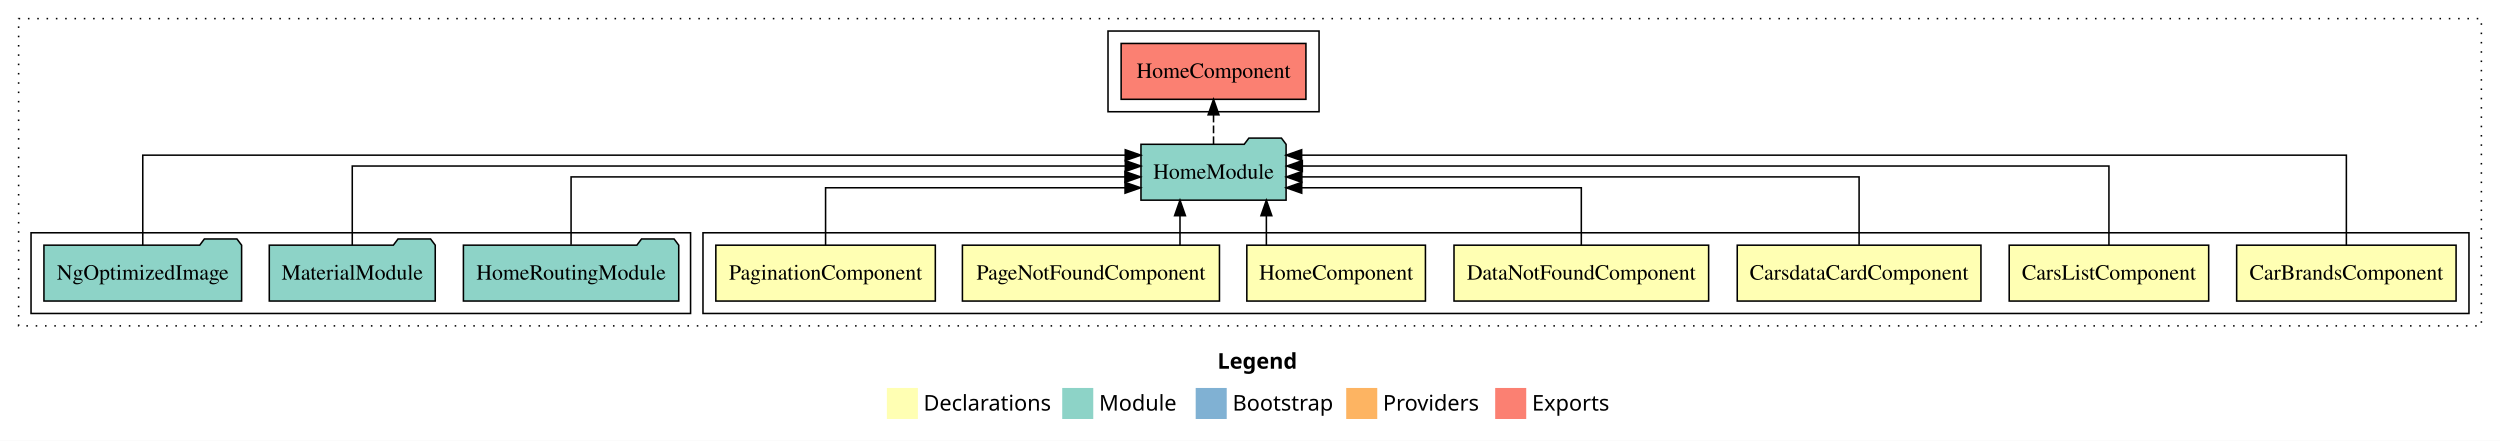
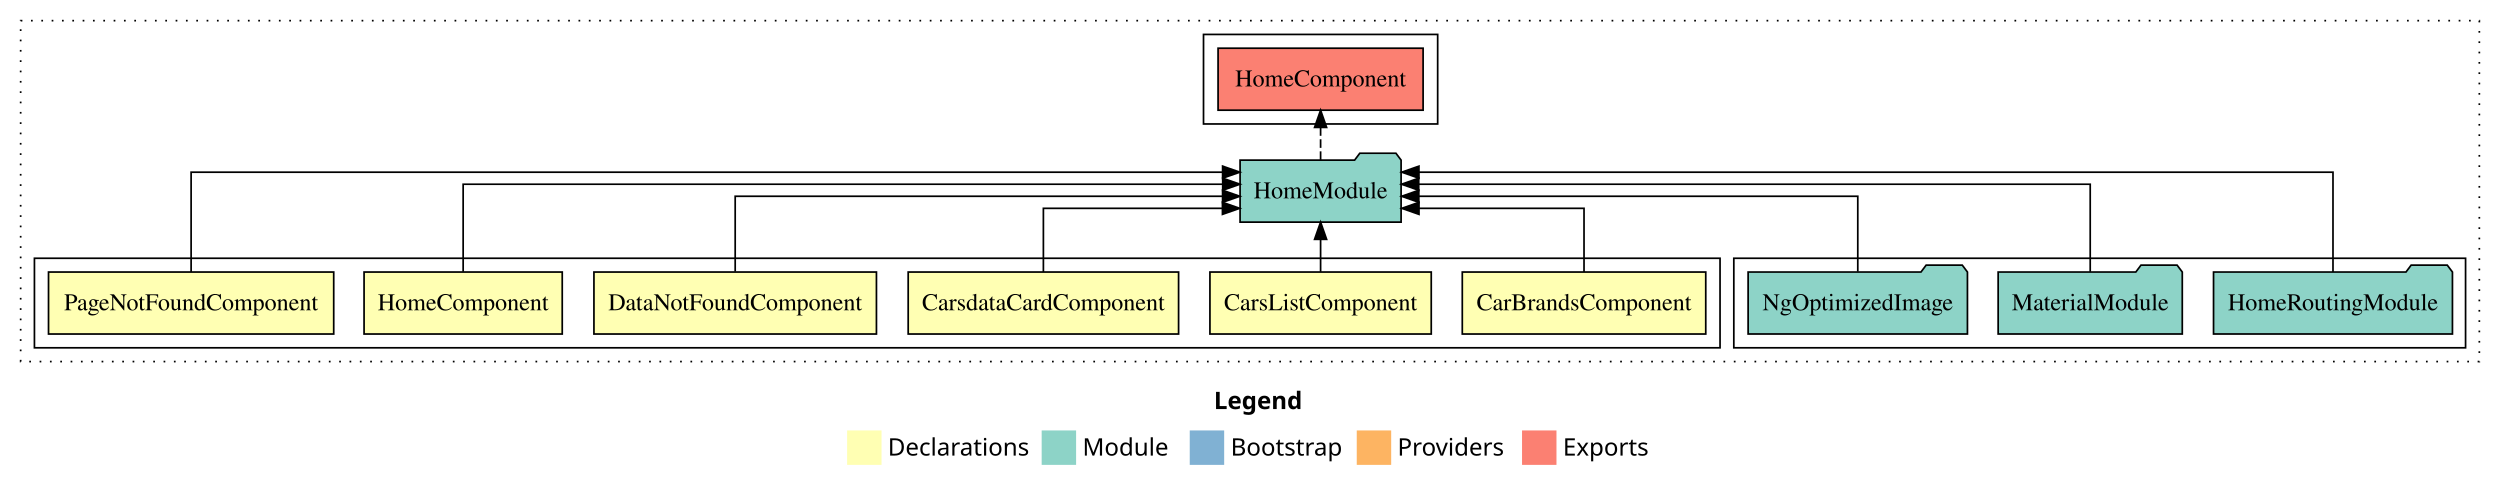
- <svg xmlns="http://www.w3.org/2000/svg" width="1611pt" height="284pt" viewBox="0.00 0.00 1611.00 284.00">
+ <svg xmlns="http://www.w3.org/2000/svg" width="1452pt" height="284pt" viewBox="0.00 0.00 1452.00 284.00">
  <g id="graph0" class="graph" transform="scale(1 1) rotate(0) translate(4 280)">
-     <polygon fill="white" stroke="transparent" points="-4,4 -4,-280 1607,-280 1607,4 -4,4" />
-     <text text-anchor="start" x="780.51" y="-42.4" font-family="Times-12" font-weight="bold" font-size="14.00">Legend</text>
-     <polygon fill="#ffffb3" stroke="transparent" points="567.5,-10 567.5,-30 587.5,-30 587.5,-10 567.5,-10" />
-     <text text-anchor="start" x="591.13" y="-15.4" font-family="Times-12" font-size="14.00">  Declarations</text>
-     <polygon fill="#8dd3c7" stroke="transparent" points="680.5,-10 680.5,-30 700.5,-30 700.5,-10 680.5,-10" />
-     <text text-anchor="start" x="704.23" y="-15.4" font-family="Times-12" font-size="14.00">  Module</text>
-     <polygon fill="#80b1d3" stroke="transparent" points="766.5,-10 766.5,-30 786.5,-30 786.5,-10 766.5,-10" />
-     <text text-anchor="start" x="790.28" y="-15.4" font-family="Times-12" font-size="14.00">  Bootstrap</text>
-     <polygon fill="#fdb462" stroke="transparent" points="863.5,-10 863.5,-30 883.5,-30 883.5,-10 863.5,-10" />
-     <text text-anchor="start" x="887.17" y="-15.4" font-family="Times-12" font-size="14.00">  Providers</text>
-     <polygon fill="#fb8072" stroke="transparent" points="959.5,-10 959.5,-30 979.5,-30 979.5,-10 959.5,-10" />
-     <text text-anchor="start" x="983.23" y="-15.4" font-family="Times-12" font-size="14.00">  Exports</text>
+     <polygon fill="white" stroke="transparent" points="-4,4 -4,-280 1448,-280 1448,4 -4,4" />
+     <text text-anchor="start" x="701.01" y="-42.4" font-family="Times-12" font-weight="bold" font-size="14.00">Legend</text>
+     <polygon fill="#ffffb3" stroke="transparent" points="488,-10 488,-30 508,-30 508,-10 488,-10" />
+     <text text-anchor="start" x="511.63" y="-15.4" font-family="Times-12" font-size="14.00">  Declarations</text>
+     <polygon fill="#8dd3c7" stroke="transparent" points="601,-10 601,-30 621,-30 621,-10 601,-10" />
+     <text text-anchor="start" x="624.73" y="-15.4" font-family="Times-12" font-size="14.00">  Module</text>
+     <polygon fill="#80b1d3" stroke="transparent" points="687,-10 687,-30 707,-30 707,-10 687,-10" />
+     <text text-anchor="start" x="710.78" y="-15.4" font-family="Times-12" font-size="14.00">  Bootstrap</text>
+     <polygon fill="#fdb462" stroke="transparent" points="784,-10 784,-30 804,-30 804,-10 784,-10" />
+     <text text-anchor="start" x="807.67" y="-15.4" font-family="Times-12" font-size="14.00">  Providers</text>
+     <polygon fill="#fb8072" stroke="transparent" points="880,-10 880,-30 900,-30 900,-10 880,-10" />
+     <text text-anchor="start" x="903.73" y="-15.4" font-family="Times-12" font-size="14.00">  Exports</text>
    <g id="clust1" class="cluster">
-       <polygon fill="none" stroke="black" stroke-dasharray="1,5" points="8,-70 8,-268 1595,-268 1595,-70 8,-70" />
+       <polygon fill="none" stroke="black" stroke-dasharray="1,5" points="8,-70 8,-268 1436,-268 1436,-70 8,-70" />
+     </g>
+     <g id="clust9" class="cluster">
+       <polygon fill="none" stroke="black" points="1003,-78 1003,-130 1428,-130 1428,-78 1003,-78" />
+     </g>
+     <g id="clust10" class="cluster">
+       <polygon fill="none" stroke="black" points="695,-208 695,-260 831,-260 831,-208 695,-208" />
    </g>
    <g id="clust2" class="cluster">
-       <polygon fill="none" stroke="black" points="449,-78 449,-130 1587,-130 1587,-78 449,-78" />
-     </g>
-     <g id="clust10" class="cluster">
-       <polygon fill="none" stroke="black" points="16,-78 16,-130 441,-130 441,-78 16,-78" />
-     </g>
-     <g id="clust11" class="cluster">
-       <polygon fill="none" stroke="black" points="710,-208 710,-260 846,-260 846,-208 710,-208" />
+       <polygon fill="none" stroke="black" points="16,-78 16,-130 995,-130 995,-78 16,-78" />
    </g>
    <g id="node1" class="node">
-       <polygon fill="#ffffb3" stroke="black" points="1578.7,-122 1437.3,-122 1437.3,-86 1578.7,-86 1578.7,-122" />
-       <text text-anchor="middle" x="1508" y="-99.8" font-family="Times,serif" font-size="14.00">CarBrandsComponent</text>
+       <polygon fill="#ffffb3" stroke="black" points="986.7,-122 845.3,-122 845.3,-86 986.7,-86 986.7,-122" />
+       <text text-anchor="middle" x="916" y="-99.8" font-family="Times,serif" font-size="14.00">CarBrandsComponent</text>
+     </g>
+     <g id="node7" class="node">
+       <polygon fill="#8dd3c7" stroke="black" points="809.76,-187 806.76,-191 785.76,-191 782.76,-187 716.24,-187 716.24,-151 809.76,-151 809.76,-187" />
+       <text text-anchor="middle" x="763" y="-164.8" font-family="Times,serif" font-size="14.00">HomeModule</text>
+     </g>
+     <g id="edge1" class="edge">
+       <path fill="none" stroke="black" d="M916,-122.01C916,-138.05 916,-159 916,-159 916,-159 820.15,-159 820.15,-159" />
+       <polygon fill="black" stroke="black" points="820.15,-155.5 810.15,-159 820.15,-162.5 820.15,-155.5" />
+     </g>
+     <g id="node2" class="node">
+       <polygon fill="#ffffb3" stroke="black" points="827.27,-122 698.73,-122 698.73,-86 827.27,-86 827.27,-122" />
+       <text text-anchor="middle" x="763" y="-99.8" font-family="Times,serif" font-size="14.00">CarsListComponent</text>
+     </g>
+     <g id="edge2" class="edge">
+       <path fill="none" stroke="black" d="M763,-122.11C763,-122.11 763,-140.99 763,-140.99" />
+       <polygon fill="black" stroke="black" points="759.5,-140.99 763,-150.99 766.5,-140.99 759.5,-140.99" />
+     </g>
+     <g id="node3" class="node">
+       <polygon fill="#ffffb3" stroke="black" points="680.52,-122 523.48,-122 523.48,-86 680.52,-86 680.52,-122" />
+       <text text-anchor="middle" x="602" y="-99.8" font-family="Times,serif" font-size="14.00">CarsdataCardComponent</text>
+     </g>
+     <g id="edge3" class="edge">
+       <path fill="none" stroke="black" d="M602,-122.01C602,-138.05 602,-159 602,-159 602,-159 706,-159 706,-159" />
+       <polygon fill="black" stroke="black" points="706,-162.5 716,-159 706,-155.5 706,-162.5" />
+     </g>
+     <g id="node4" class="node">
+       <polygon fill="#ffffb3" stroke="black" points="505.04,-122 340.96,-122 340.96,-86 505.04,-86 505.04,-122" />
+       <text text-anchor="middle" x="423" y="-99.8" font-family="Times,serif" font-size="14.00">DataNotFoundComponent</text>
+     </g>
+     <g id="edge4" class="edge">
+       <path fill="none" stroke="black" d="M423,-122.27C423,-140.56 423,-166 423,-166 423,-166 706.08,-166 706.08,-166" />
+       <polygon fill="black" stroke="black" points="706.08,-169.5 716.08,-166 706.08,-162.5 706.08,-169.5" />
+     </g>
+     <g id="node5" class="node">
+       <polygon fill="#ffffb3" stroke="black" points="322.55,-122 207.45,-122 207.45,-86 322.55,-86 322.55,-122" />
+       <text text-anchor="middle" x="265" y="-99.8" font-family="Times,serif" font-size="14.00">HomeComponent</text>
+     </g>
+     <g id="edge5" class="edge">
+       <path fill="none" stroke="black" d="M265,-122.13C265,-142.57 265,-173 265,-173 265,-173 706.15,-173 706.15,-173" />
+       <polygon fill="black" stroke="black" points="706.15,-176.5 716.15,-173 706.15,-169.5 706.15,-176.5" />
+     </g>
+     <g id="node6" class="node">
+       <polygon fill="#ffffb3" stroke="black" points="189.82,-122 24.18,-122 24.18,-86 189.82,-86 189.82,-122" />
+       <text text-anchor="middle" x="107" y="-99.8" font-family="Times,serif" font-size="14.00">PageNotFoundComponent</text>
+     </g>
+     <g id="edge6" class="edge">
+       <path fill="none" stroke="black" d="M107,-122.01C107,-144.49 107,-180 107,-180 107,-180 706.09,-180 706.09,-180" />
+       <polygon fill="black" stroke="black" points="706.09,-183.5 716.09,-180 706.09,-176.5 706.09,-183.5" />
+     </g>
+     <g id="node11" class="node">
+       <polygon fill="#fb8072" stroke="black" points="822.54,-252 703.46,-252 703.46,-216 822.54,-216 822.54,-252" />
+       <text text-anchor="middle" x="763" y="-229.8" font-family="Times,serif" font-size="14.00">HomeComponent </text>
+     </g>
+     <g id="edge10" class="edge">
+       <path fill="none" stroke="black" stroke-dasharray="5,2" d="M763,-187.11C763,-187.11 763,-205.99 763,-205.99" />
+       <polygon fill="black" stroke="black" points="759.5,-205.99 763,-215.99 766.5,-205.99 759.5,-205.99" />
    </g>
    <g id="node8" class="node">
-       <polygon fill="#8dd3c7" stroke="black" points="824.76,-187 821.76,-191 800.76,-191 797.76,-187 731.24,-187 731.24,-151 824.76,-151 824.76,-187" />
-       <text text-anchor="middle" x="778" y="-164.8" font-family="Times,serif" font-size="14.00">HomeModule</text>
-     </g>
-     <g id="edge1" class="edge">
-       <path fill="none" stroke="black" d="M1508,-122.01C1508,-144.49 1508,-180 1508,-180 1508,-180 834.78,-180 834.78,-180" />
-       <polygon fill="black" stroke="black" points="834.78,-176.5 824.78,-180 834.78,-183.5 834.78,-176.5" />
-     </g>
-     <g id="node2" class="node">
-       <polygon fill="#ffffb3" stroke="black" points="1419.27,-122 1290.73,-122 1290.73,-86 1419.27,-86 1419.27,-122" />
-       <text text-anchor="middle" x="1355" y="-99.8" font-family="Times,serif" font-size="14.00">CarsListComponent</text>
-     </g>
-     <g id="edge2" class="edge">
-       <path fill="none" stroke="black" d="M1355,-122.13C1355,-142.57 1355,-173 1355,-173 1355,-173 835.22,-173 835.22,-173" />
-       <polygon fill="black" stroke="black" points="835.22,-169.5 825.22,-173 835.22,-176.5 835.22,-169.5" />
-     </g>
-     <g id="node3" class="node">
-       <polygon fill="#ffffb3" stroke="black" points="1272.52,-122 1115.48,-122 1115.48,-86 1272.52,-86 1272.52,-122" />
-       <text text-anchor="middle" x="1194" y="-99.8" font-family="Times,serif" font-size="14.00">CarsdataCardComponent</text>
-     </g>
-     <g id="edge3" class="edge">
-       <path fill="none" stroke="black" d="M1194,-122.27C1194,-140.56 1194,-166 1194,-166 1194,-166 834.91,-166 834.91,-166" />
-       <polygon fill="black" stroke="black" points="834.91,-162.5 824.91,-166 834.91,-169.5 834.91,-162.5" />
-     </g>
-     <g id="node4" class="node">
-       <polygon fill="#ffffb3" stroke="black" points="1097.04,-122 932.96,-122 932.96,-86 1097.04,-86 1097.04,-122" />
-       <text text-anchor="middle" x="1015" y="-99.8" font-family="Times,serif" font-size="14.00">DataNotFoundComponent</text>
-     </g>
-     <g id="edge4" class="edge">
-       <path fill="none" stroke="black" d="M1015,-122.01C1015,-138.05 1015,-159 1015,-159 1015,-159 834.82,-159 834.82,-159" />
-       <polygon fill="black" stroke="black" points="834.82,-155.5 824.82,-159 834.82,-162.5 834.82,-155.5" />
-     </g>
-     <g id="node5" class="node">
-       <polygon fill="#ffffb3" stroke="black" points="914.55,-122 799.45,-122 799.45,-86 914.55,-86 914.55,-122" />
-       <text text-anchor="middle" x="857" y="-99.8" font-family="Times,serif" font-size="14.00">HomeComponent</text>
-     </g>
-     <g id="edge5" class="edge">
-       <path fill="none" stroke="black" d="M812.05,-122.11C812.05,-122.11 812.05,-140.99 812.05,-140.99" />
-       <polygon fill="black" stroke="black" points="808.55,-140.99 812.05,-150.99 815.55,-140.99 808.55,-140.99" />
-     </g>
-     <g id="node6" class="node">
-       <polygon fill="#ffffb3" stroke="black" points="781.82,-122 616.18,-122 616.18,-86 781.82,-86 781.82,-122" />
-       <text text-anchor="middle" x="699" y="-99.8" font-family="Times,serif" font-size="14.00">PageNotFoundComponent</text>
-     </g>
-     <g id="edge6" class="edge">
-       <path fill="none" stroke="black" d="M756.39,-122.11C756.39,-122.11 756.39,-140.99 756.39,-140.99" />
-       <polygon fill="black" stroke="black" points="752.89,-140.99 756.39,-150.99 759.89,-140.99 752.89,-140.99" />
-     </g>
-     <g id="node7" class="node">
-       <polygon fill="#ffffb3" stroke="black" points="598.72,-122 457.28,-122 457.28,-86 598.72,-86 598.72,-122" />
-       <text text-anchor="middle" x="528" y="-99.8" font-family="Times,serif" font-size="14.00">PaginationComponent</text>
+       <polygon fill="#8dd3c7" stroke="black" points="1420.38,-122 1417.38,-126 1396.38,-126 1393.38,-122 1281.62,-122 1281.62,-86 1420.38,-86 1420.38,-122" />
+       <text text-anchor="middle" x="1351" y="-99.8" font-family="Times,serif" font-size="14.00">HomeRoutingModule</text>
    </g>
    <g id="edge7" class="edge">
-       <path fill="none" stroke="black" d="M528,-122.01C528,-138.05 528,-159 528,-159 528,-159 720.98,-159 720.98,-159" />
-       <polygon fill="black" stroke="black" points="720.98,-162.5 730.98,-159 720.98,-155.5 720.98,-162.5" />
-     </g>
-     <g id="node12" class="node">
-       <polygon fill="#fb8072" stroke="black" points="837.54,-252 718.46,-252 718.46,-216 837.54,-216 837.54,-252" />
-       <text text-anchor="middle" x="778" y="-229.8" font-family="Times,serif" font-size="14.00">HomeComponent </text>
-     </g>
-     <g id="edge11" class="edge">
-       <path fill="none" stroke="black" stroke-dasharray="5,2" d="M778,-187.11C778,-187.11 778,-205.99 778,-205.99" />
-       <polygon fill="black" stroke="black" points="774.5,-205.99 778,-215.99 781.5,-205.99 774.5,-205.99" />
+       <path fill="none" stroke="black" d="M1351,-122.01C1351,-144.49 1351,-180 1351,-180 1351,-180 820.12,-180 820.12,-180" />
+       <polygon fill="black" stroke="black" points="820.12,-176.5 810.12,-180 820.12,-183.5 820.12,-176.5" />
    </g>
    <g id="node9" class="node">
-       <polygon fill="#8dd3c7" stroke="black" points="433.38,-122 430.38,-126 409.38,-126 406.38,-122 294.62,-122 294.62,-86 433.38,-86 433.38,-122" />
-       <text text-anchor="middle" x="364" y="-99.8" font-family="Times,serif" font-size="14.00">HomeRoutingModule</text>
+       <polygon fill="#8dd3c7" stroke="black" points="1263.47,-122 1260.47,-126 1239.47,-126 1236.47,-122 1156.53,-122 1156.53,-86 1263.47,-86 1263.47,-122" />
+       <text text-anchor="middle" x="1210" y="-99.8" font-family="Times,serif" font-size="14.00">MaterialModule</text>
    </g>
    <g id="edge8" class="edge">
-       <path fill="none" stroke="black" d="M364,-122.27C364,-140.56 364,-166 364,-166 364,-166 720.91,-166 720.91,-166" />
-       <polygon fill="black" stroke="black" points="720.91,-169.5 730.91,-166 720.91,-162.5 720.91,-169.5" />
+       <path fill="none" stroke="black" d="M1210,-122.13C1210,-142.57 1210,-173 1210,-173 1210,-173 819.99,-173 819.99,-173" />
+       <polygon fill="black" stroke="black" points="819.99,-169.5 809.99,-173 819.99,-176.5 819.99,-169.5" />
    </g>
    <g id="node10" class="node">
-       <polygon fill="#8dd3c7" stroke="black" points="276.47,-122 273.47,-126 252.47,-126 249.47,-122 169.53,-122 169.53,-86 276.47,-86 276.47,-122" />
-       <text text-anchor="middle" x="223" y="-99.8" font-family="Times,serif" font-size="14.00">MaterialModule</text>
+       <polygon fill="#8dd3c7" stroke="black" points="1138.69,-122 1135.69,-126 1114.69,-126 1111.69,-122 1011.31,-122 1011.31,-86 1138.69,-86 1138.69,-122" />
+       <text text-anchor="middle" x="1075" y="-99.8" font-family="Times,serif" font-size="14.00">NgOptimizedImage</text>
    </g>
    <g id="edge9" class="edge">
-       <path fill="none" stroke="black" d="M223,-122.13C223,-142.57 223,-173 223,-173 223,-173 721.16,-173 721.16,-173" />
-       <polygon fill="black" stroke="black" points="721.16,-176.5 731.16,-173 721.16,-169.5 721.16,-176.5" />
-     </g>
-     <g id="node11" class="node">
-       <polygon fill="#8dd3c7" stroke="black" points="151.69,-122 148.69,-126 127.69,-126 124.69,-122 24.31,-122 24.31,-86 151.69,-86 151.69,-122" />
-       <text text-anchor="middle" x="88" y="-99.8" font-family="Times,serif" font-size="14.00">NgOptimizedImage</text>
-     </g>
-     <g id="edge10" class="edge">
-       <path fill="none" stroke="black" d="M88,-122.01C88,-144.49 88,-180 88,-180 88,-180 721.12,-180 721.12,-180" />
-       <polygon fill="black" stroke="black" points="721.12,-183.5 731.12,-180 721.12,-176.5 721.12,-183.5" />
+       <path fill="none" stroke="black" d="M1075,-122.27C1075,-140.56 1075,-166 1075,-166 1075,-166 820.05,-166 820.05,-166" />
+       <polygon fill="black" stroke="black" points="820.05,-162.5 810.05,-166 820.05,-169.5 820.05,-162.5" />
    </g>
  </g>
</svg>
